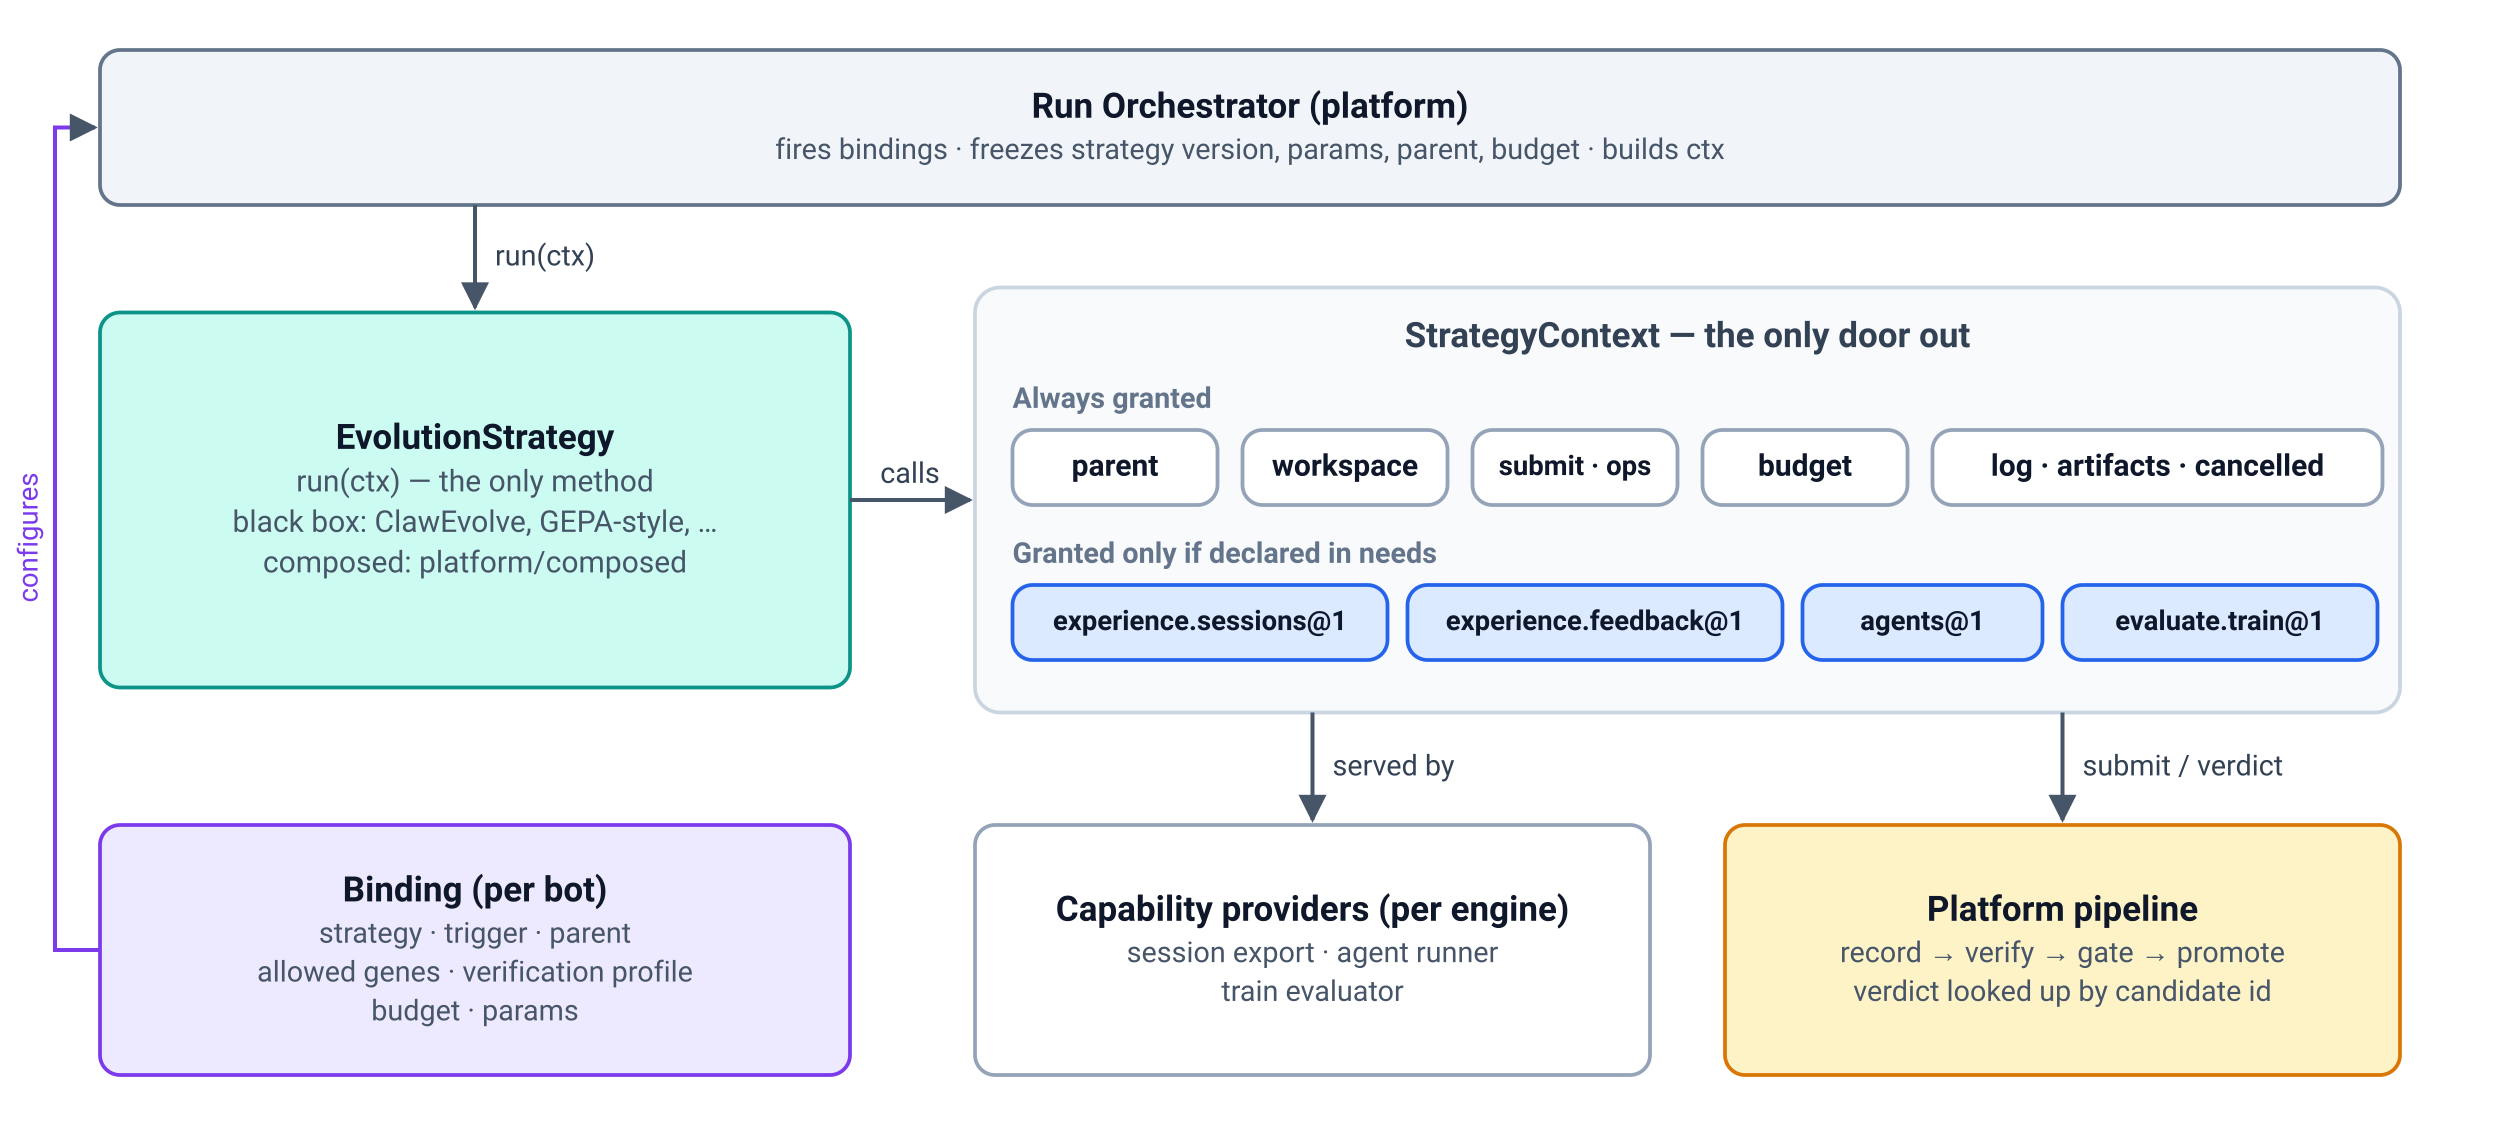
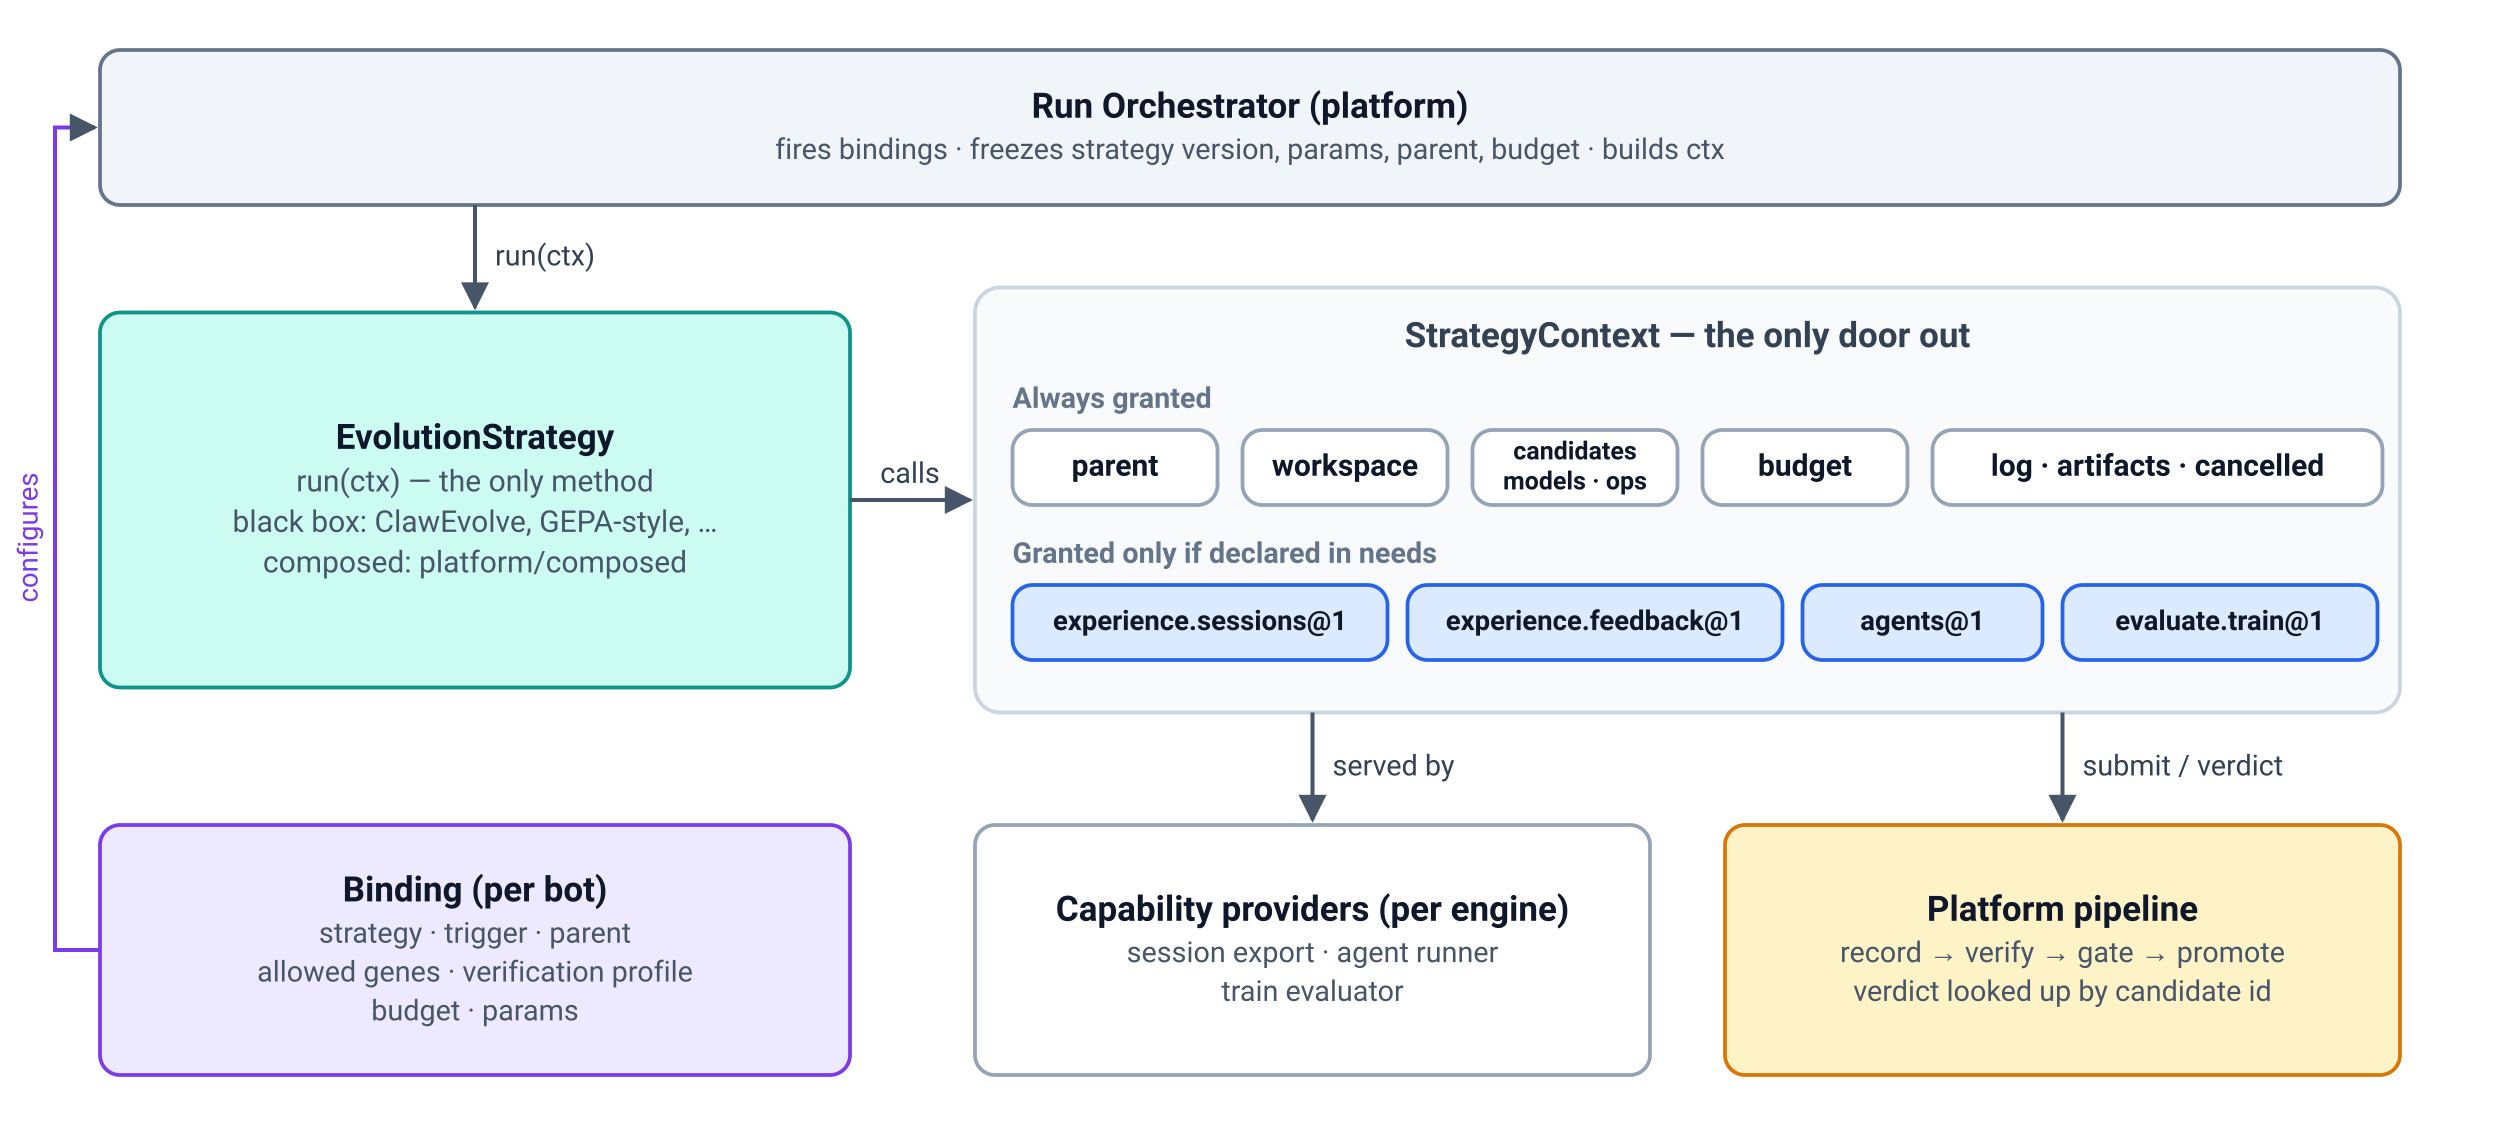
<svg xmlns="http://www.w3.org/2000/svg" width="1000" height="450" viewBox="0 0 1000 450" font-family="system-ui,-apple-system,'Segoe UI',Roboto,'Helvetica Neue',Arial,sans-serif" role="img" aria-label="Strategy port, context, and binding">
  <defs>
    <marker id="ah" viewBox="0 0 10 10" refX="9" refY="5" markerWidth="7" markerHeight="7" orient="auto-start-reverse">
      <path d="M0 0 L10 5 L0 10 z" fill="#475569" />
    </marker>
    <marker id="ahl" viewBox="0 0 10 10" refX="9" refY="5" markerWidth="6" markerHeight="6" orient="auto-start-reverse">
      <path d="M0 0 L10 5 L0 10 z" fill="#94a3b8" />
    </marker>
  </defs>
  <rect width="1000" height="450" fill="#ffffff" />
  <rect x="40" y="20" width="920" height="62" rx="8" fill="#f1f5f9" stroke="#64748b" stroke-width="1.5" />
  <text x="500.0" y="43.237" font-size="14" font-weight="600" fill="#0f172a" text-anchor="middle" dominant-baseline="middle">Run Orchestrator (platform)</text>
  <text x="500.0" y="60.45" font-size="11.5" font-weight="400" fill="#475569" text-anchor="middle" dominant-baseline="middle">fires bindings · freezes strategy version, params, parent, budget · builds ctx</text>
  <rect x="40" y="125" width="300" height="150" rx="8" fill="#ccfbf1" stroke="#0d9488" stroke-width="1.5" />
  <text x="190.0" y="175.7" font-size="14" font-weight="600" fill="#0f172a" text-anchor="middle" dominant-baseline="middle">EvolutionStrategy</text>
  <text x="190.0" y="193.25" font-size="12" font-weight="400" fill="#475569" text-anchor="middle" dominant-baseline="middle">run(ctx) — the only method</text>
  <text x="190.0" y="209.45" font-size="12" font-weight="400" fill="#475569" text-anchor="middle" dominant-baseline="middle">black box: ClawEvolve, GEPA-style, …</text>
  <text x="190.0" y="225.65" font-size="12" font-weight="400" fill="#475569" text-anchor="middle" dominant-baseline="middle">composed: platform/composed</text>
  <rect x="390" y="115" width="570" height="170" rx="10" fill="#f8fafc" stroke="#cbd5e1" stroke-width="1.5" />
  <text x="675" y="135" font-size="14" font-weight="700" fill="#334155" text-anchor="middle" dominant-baseline="middle">StrategyContext — the only door out</text>
  <text x="405" y="160" font-size="11.5" font-weight="700" fill="#64748b" text-anchor="start" dominant-baseline="middle">Always granted</text>
  <rect x="405" y="172" width="82" height="30" rx="8" fill="#ffffff" stroke="#94a3b8" stroke-width="1.5" />
  <text x="446.0" y="187.0" font-size="12" font-weight="600" fill="#0f172a" text-anchor="middle" dominant-baseline="middle">parent</text>
  <rect x="497" y="172" width="82" height="30" rx="8" fill="#ffffff" stroke="#94a3b8" stroke-width="1.5" />
  <text x="538.0" y="187.0" font-size="12" font-weight="600" fill="#0f172a" text-anchor="middle" dominant-baseline="middle">workspace</text>
  <rect x="589" y="172" width="82" height="30" rx="8" fill="#ffffff" stroke="#94a3b8" stroke-width="1.5" />
-   <text x="630.0" y="187.0" font-size="11" font-weight="600" fill="#0f172a" text-anchor="middle" dominant-baseline="middle">submit · ops</text>
+   <text x="630.0" y="181.0" font-size="10" font-weight="600" fill="#0f172a" text-anchor="middle" dominant-baseline="middle">candidates</text>
+   <text x="630.0" y="193.0" font-size="10" font-weight="600" fill="#0f172a" text-anchor="middle" dominant-baseline="middle">models · ops</text>
  <rect x="681" y="172" width="82" height="30" rx="8" fill="#ffffff" stroke="#94a3b8" stroke-width="1.5" />
  <text x="722.0" y="187.0" font-size="12" font-weight="600" fill="#0f172a" text-anchor="middle" dominant-baseline="middle">budget</text>
  <rect x="773" y="172" width="180" height="30" rx="8" fill="#ffffff" stroke="#94a3b8" stroke-width="1.5" />
  <text x="863.0" y="187.0" font-size="12" font-weight="600" fill="#0f172a" text-anchor="middle" dominant-baseline="middle">log · artifacts · cancelled</text>
  <text x="405" y="222" font-size="11.5" font-weight="700" fill="#64748b" text-anchor="start" dominant-baseline="middle">Granted only if declared in needs</text>
  <rect x="405" y="234" width="150" height="30" rx="8" fill="#dbeafe" stroke="#2563eb" stroke-width="1.5" />
  <text x="480.0" y="249.0" font-size="11" font-weight="600" fill="#0f172a" text-anchor="middle" dominant-baseline="middle">experience.sessions@1</text>
  <rect x="563" y="234" width="150" height="30" rx="8" fill="#dbeafe" stroke="#2563eb" stroke-width="1.5" />
  <text x="638.0" y="249.0" font-size="11" font-weight="600" fill="#0f172a" text-anchor="middle" dominant-baseline="middle">experience.feedback@1</text>
  <rect x="721" y="234" width="96" height="30" rx="8" fill="#dbeafe" stroke="#2563eb" stroke-width="1.5" />
  <text x="769.0" y="249.0" font-size="11" font-weight="600" fill="#0f172a" text-anchor="middle" dominant-baseline="middle">agents@1</text>
  <rect x="825" y="234" width="126" height="30" rx="8" fill="#dbeafe" stroke="#2563eb" stroke-width="1.5" />
  <text x="888.0" y="249.0" font-size="11" font-weight="600" fill="#0f172a" text-anchor="middle" dominant-baseline="middle">evaluate.train@1</text>
  <path d="M 190 82 L 190 123" fill="none" stroke="#475569" stroke-width="1.6" marker-end="url(#ah)" />
  <text x="198" y="103" font-size="11.5" font-weight="400" fill="#334155" text-anchor="start" dominant-baseline="middle">run(ctx)</text>
  <path d="M 340 200 L 388 200" fill="none" stroke="#475569" stroke-width="1.6" marker-end="url(#ah)" />
  <text x="364" y="190" font-size="11.5" font-weight="400" fill="#334155" text-anchor="middle" dominant-baseline="middle">calls</text>
  <rect x="40" y="330" width="300" height="100" rx="8" fill="#ede9fe" stroke="#7c3aed" stroke-width="1.5" />
  <text x="190.0" y="356.712" font-size="14" font-weight="600" fill="#0f172a" text-anchor="middle" dominant-baseline="middle">Binding (per bot)</text>
  <text x="190.0" y="373.925" font-size="11.5" font-weight="400" fill="#475569" text-anchor="middle" dominant-baseline="middle">strategy · trigger · parent</text>
  <text x="190.0" y="389.45" font-size="11.5" font-weight="400" fill="#475569" text-anchor="middle" dominant-baseline="middle">allowed genes · verification profile</text>
  <text x="190.0" y="404.975" font-size="11.5" font-weight="400" fill="#475569" text-anchor="middle" dominant-baseline="middle">budget · params</text>
  <rect x="390" y="330" width="270" height="100" rx="8" fill="#ffffff" stroke="#94a3b8" stroke-width="1.5" />
  <text x="525.0" y="364.475" font-size="14" font-weight="600" fill="#0f172a" text-anchor="middle" dominant-baseline="middle">Capability providers (per engine)</text>
  <text x="525.0" y="381.687" font-size="11.5" font-weight="400" fill="#475569" text-anchor="middle" dominant-baseline="middle">session export · agent runner</text>
  <text x="525.0" y="397.212" font-size="11.5" font-weight="400" fill="#475569" text-anchor="middle" dominant-baseline="middle">train evaluator</text>
  <rect x="690" y="330" width="270" height="100" rx="8" fill="#fef3c7" stroke="#d97706" stroke-width="1.5" />
  <text x="825.0" y="364.475" font-size="14" font-weight="600" fill="#0f172a" text-anchor="middle" dominant-baseline="middle">Platform pipeline</text>
  <text x="825.0" y="381.687" font-size="11.5" font-weight="400" fill="#475569" text-anchor="middle" dominant-baseline="middle">record → verify → gate → promote</text>
  <text x="825.0" y="397.212" font-size="11.5" font-weight="400" fill="#475569" text-anchor="middle" dominant-baseline="middle">verdict looked up by candidate id</text>
  <path d="M 525 285 L 525 328" fill="none" stroke="#475569" stroke-width="1.6" marker-end="url(#ah)" />
  <text x="533" y="307" font-size="11.5" font-weight="400" fill="#334155" text-anchor="start" dominant-baseline="middle">served by</text>
  <path d="M 825 285 L 825 328" fill="none" stroke="#475569" stroke-width="1.6" marker-end="url(#ah)" />
  <text x="833" y="307" font-size="11.5" font-weight="400" fill="#334155" text-anchor="start" dominant-baseline="middle">submit / verdict</text>
  <path d="M 40 380 L 22 380 L 22 51 L 38 51" fill="none" stroke="#7c3aed" stroke-width="1.6" marker-end="url(#ah)" />
  <text x="12" y="215" font-size="11" font-weight="400" fill="#7c3aed" text-anchor="middle" dominant-baseline="middle" transform="rotate(-90 12 215)">configures</text>
</svg>
